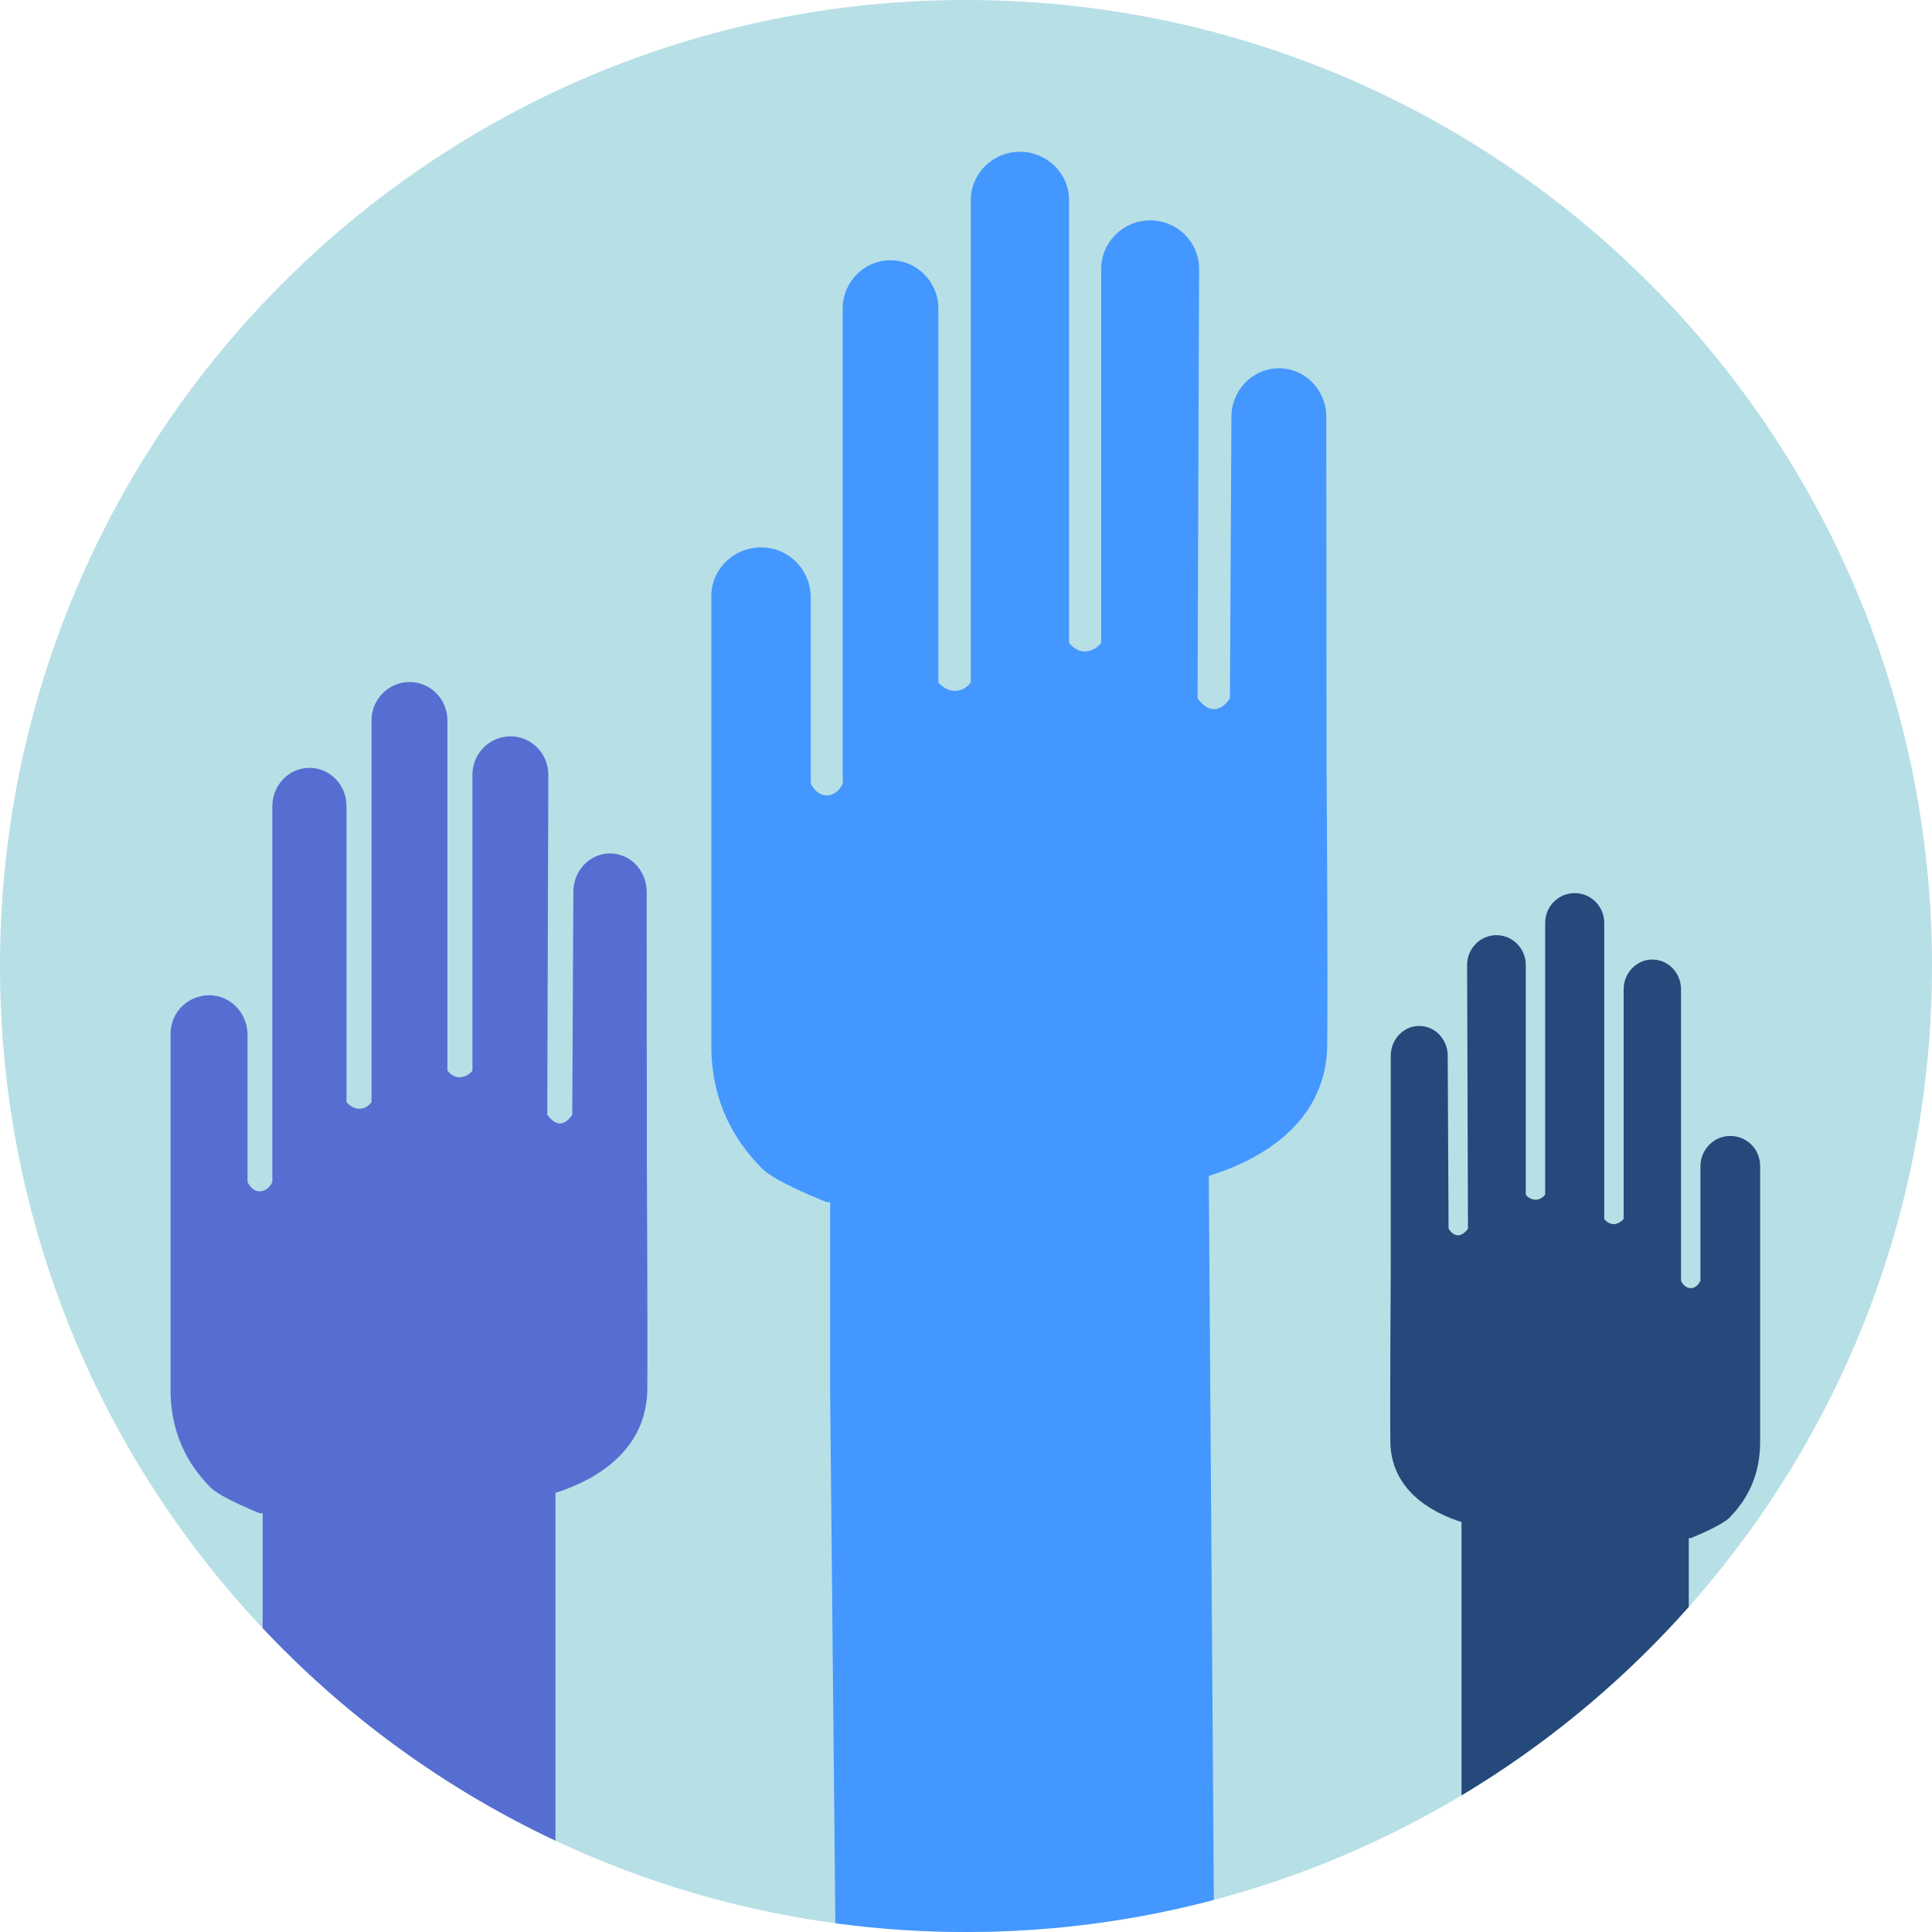
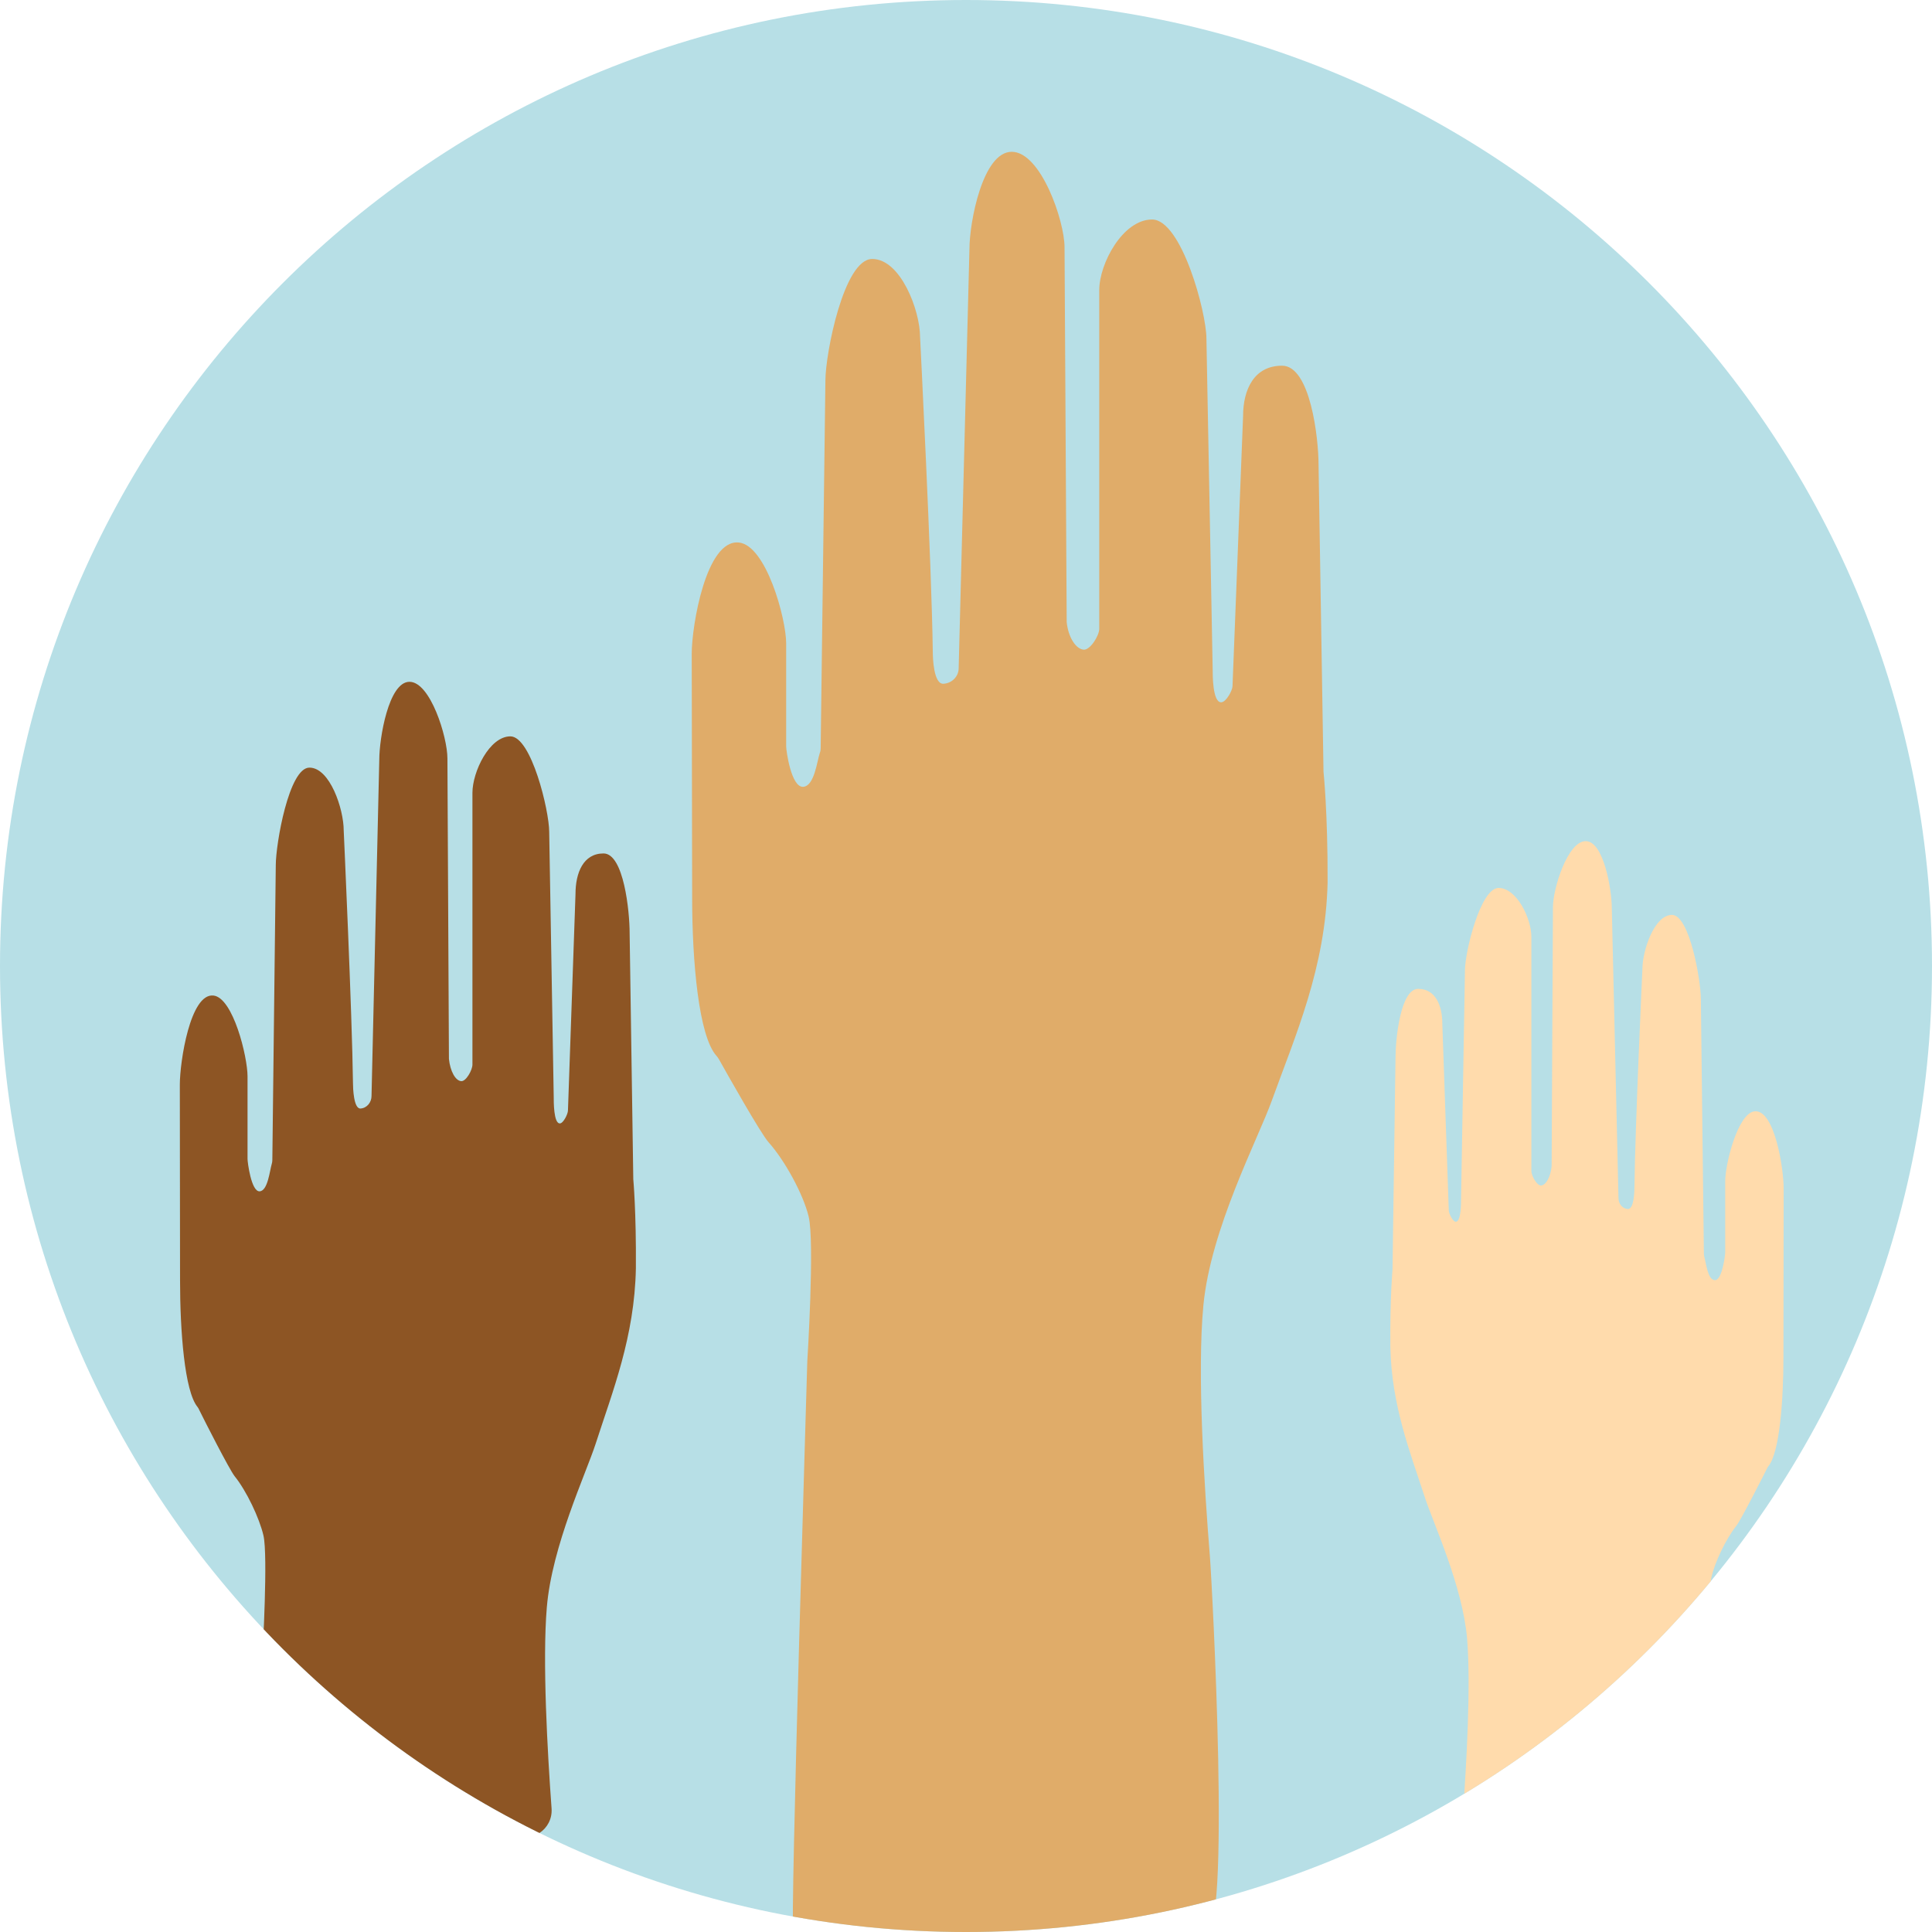
<svg xmlns="http://www.w3.org/2000/svg" xmlns:xlink="http://www.w3.org/1999/xlink" version="1.1" id="Layer_1" x="0px" y="0px" viewBox="0 0 896 896" style="enable-background:new 0 0 896 896;" xml:space="preserve">
  <style type="text/css">
	.st0{clip-path:url(#SVGID_2_);}
	.st1{fill:#B7DFE6;}
- 	.st2{fill:#566ED1;}
- 	.st3{fill:#25497A;}
- 	.st4{fill:#4497FF;}
+ 	.st2{fill:#8D5524;}
+ 	.st3{fill:#FFDBAC;}
+ 	.st4{fill:#E0AC69;}
</style>
  <g>
-     <defs>
-       <circle id="SVGID_1_" cx="448" cy="448" r="448" />
-     </defs>
-     <clipPath id="SVGID_2_">
-       <use xlink:href="#SVGID_1_" style="overflow:visible;" />
-     </clipPath>
-     <g class="st0">
-       <circle class="st1" cx="448" cy="448" r="448" />
-       <g>
-         <path class="st2" d="M300,540.3L300,540.3l-0.1-126.7c0-9.9-7.6-17.8-17-17.8c-9.4,0-17,8-17,17.8l-0.5,103.3     c0,0-2.2,4.1-5.7,4.1c-3.4,0-5.9-4.1-5.9-4.1l0.5-157.6c0-9.9-7.9-17.8-17.6-17.8c-9.7,0-17.6,8-17.6,17.8l0,137.2     c0,0-2,3.1-6.1,3.1c-3.3,0-5.5-3.1-5.5-3.1l0-162.4c0-9.9-7.9-17.8-17.6-17.8h0c-9.7,0-17.6,8-17.6,17.8v177c0,0-1.9,3.1-5.7,3.1     c-3.4,0.1-5.9-3.1-5.9-3.1V373.9c0-9.9-7.7-17.8-17.2-17.8h0c-9.5,0-17.2,8-17.2,17.8V539c0,0.4,0,8.7,0,9.2c0,0-1.8,4.3-5.9,4.3     c-3.7,0-5.6-4.3-5.6-4.3v-68.3c0-9.2-6.7-17.2-15.8-18.2c-10.8-1.2-19.9,7.2-19.9,17.7v165.1c0,24.2,11.6,38.1,17.9,44.7     c0,0,0,0,0,0c4.3,5.1,23.5,12.6,23.5,12.6s0.4,0,1.3,0v66.9c0,0,40.7,38.2,55.9,48.8c18.7,13,79.9,43.6,79.9,43.6V692.3     c0.2-0.1,0.4-0.1,0.7-0.2c11.5-3.7,41.3-15.6,41.9-47.4C300.4,618.6,300,540.3,300,540.3z" />
-         <path class="st3" d="M645,587.9L645,587.9l0-98.3c0-7.6,5.9-13.8,13.2-13.8s13.2,6.2,13.2,13.8l0.4,80.2c0,0,1.7,3.1,4.4,3.1     c2.6,0,4.6-3.1,4.6-3.1l-0.4-122.3c0-7.6,6.1-13.8,13.6-13.8s13.6,6.2,13.6,13.8l0,106.5c0,0,1.5,2.4,4.7,2.4     c2.6,0,4.3-2.4,4.3-2.4l0-126c0-7.6,6.1-13.8,13.7-13.8h0c7.6,0,13.7,6.2,13.7,13.8v137.3c0,0,1.5,2.4,4.4,2.4     c2.7,0,4.6-2.4,4.6-2.4V458.8c0-7.6,6-13.8,13.3-13.8h0c7.4,0,13.3,6.2,13.3,13.8v128.1c0,0.3,0,6.8,0,7.1c0,0,1.4,3.4,4.6,3.4     c2.9,0,4.4-3.4,4.4-3.4v-53c0-7.1,5.2-13.3,12.3-14.1c8.4-0.9,15.4,5.6,15.4,13.8v128.1c0,18.8-9,29.6-13.9,34.7c0,0,0,0,0,0     c-3.4,3.9-18.2,9.8-18.2,9.8s-0.3,0-1,0v51.9c0,0-31.5,29.6-43.4,37.9c-14.5,10.1-62,33.8-62,33.8v-131c-0.2-0.1-0.3-0.1-0.5-0.2     c-9-2.9-32-12.1-32.5-36.8C644.6,648.7,645,587.9,645,587.9z" />
-         <path class="st4" d="M615.2,353.4L615.2,353.4l-0.1-160.1c0-12.5-9.9-22.5-22-22.5s-22,10.1-22,22.5l-0.7,130.5     c0,0-2.9,5.1-7.4,5.1c-4.4,0-7.6-5.1-7.6-5.1l0.7-199.1c0-12.5-10.2-22.5-22.7-22.5s-22.7,10.1-22.7,22.5l0,173.4     c0,0-2.5,4-7.8,4c-4.3,0-7.1-4-7.1-4l0-205.2c0-12.5-10.2-22.5-22.8-22.5h0c-12.6,0-22.8,10.1-22.8,22.5v223.6     c0,0-2.5,3.9-7.3,3.9c-4.5,0.1-7.7-3.9-7.7-3.9V143.2c0-12.5-10-22.5-22.2-22.5h0c-12.3,0-22.2,10.1-22.2,22.5v208.6     c0,0.6,0,11,0.1,11.6c0,0-2.3,5.5-7.6,5.5c-4.8,0-7.3-5.5-7.3-5.5V277c0-11.6-8.7-21.7-20.4-23c-13.9-1.5-25.7,9.1-25.7,22.4V485     c0,30.6,15,48.1,23.1,56.5c0,0,0,0,0,0c5.6,6.4,30.4,16,30.4,16s0.6,0,1.6,0v88.4l2.5,255.1c24.1,12.6,175.5-11.6,175.5-11.6     l-2.4-344c0.3-0.1,0.6-0.2,0.8-0.3c14.9-4.7,53.4-19.7,54.1-59.9C615.9,452.3,615.2,353.4,615.2,353.4z" />
+     <g>
+       <defs>
+         <circle id="SVGID_1_" cx="448" cy="448" r="448" />
+       </defs>
+       <clipPath id="SVGID_2_">
+         <use xlink:href="#SVGID_1_" style="overflow:visible;" />
+       </clipPath>
+       <g class="st0">
+         <circle class="st1" cx="448" cy="448" r="448" />
+         <g>
+           <path class="st2" d="M293.7,546.9L293.7,546.9L292,432.6c0-9.9-2.7-36.8-12.1-36.8s-13,9-13,18.8L263.4,515c0,1.6-2.1,5.9-3.7,6      c-3,0.2-2.9-10.5-2.9-12.2l-2.1-123c0-9.9-8.3-44.3-18-44.3c-9.7,0-17.6,16.4-17.6,26.2v126c0,2.6-3,7.9-5.2,7.7      c-2.7-0.2-5.1-4.6-5.7-10.3l-0.7-139.4c0-9.9-7.9-35.5-17.6-35.5l0,0c-9.7,0-14,26.3-14,36.1l-3.6,156c0,2.9-2.1,5.6-5.1,5.8      c-3.2,0.2-3.5-9.5-3.5-11.8c-0.4-32.1-4.3-117.2-4.3-117.2c0-9.9-6.4-29.1-15.9-29.1l0,0c-9.5,0-15.6,35.4-15.6,45.2l-1.6,136.8      c0,0.6-0.1,1.3-0.3,1.9c-0.9,3-1.8,12.4-5.6,12.6c-3.9,0.2-5.6-13.6-5.6-15v-38.3c0-9.2-6.7-36.5-15.8-37.5      c-10.8-1.2-15.6,30.8-15.6,41.3l0.1,90.7c0,23.7,2.1,51.5,8.1,58.8c0.3,0.4,0.6,0.9,0.8,1.4c2.4,4.9,13.9,27.5,16.4,30.7      c5.5,6.8,11.5,19.4,13.4,27.6c2.1,9.3-0.4,53.9-0.4,53.9c0,1.6,0.7,3.2,1.9,4.3c8.1,7.6,40.8,37.8,54,47.1      c11.7,8.1,40.1,23.2,59.7,33.3c8.8,4.5,19.1-2.3,18.4-12.1c-1.9-26-4.3-68.4-2.2-93.3c2.4-28.5,18.1-61.8,22.7-76      c7.8-24.2,18-49.4,18.6-81.2C295.1,562,293.7,546.9,293.7,546.9z" />
+           <path class="st3" d="M645.8,588.9L645.8,588.9l1.4-98.5c0-8.5,2.3-31.8,10.5-31.8c8.1,0,11.2,7.8,11.2,16.2l3,86.6      c0,1.3,1.8,5.1,3.2,5.2c2.6,0.1,2.5-9.1,2.5-10.5l1.8-106.1c0-8.5,7.2-38.2,15.6-38.2c8.4,0,15.2,14.2,15.2,22.6v108.7      c0,2.2,2.6,6.8,4.5,6.7c2.3-0.2,4.4-4,4.9-8.9l0.6-120.2c0-8.5,6.8-30.6,15.2-30.6l0,0c8.4,0,12.1,22.7,12.1,31.1l3.1,134.5      c0,2.5,1.8,4.9,4.4,5c2.8,0.1,3-8.2,3-10.2c0.3-27.7,3.7-101.1,3.7-101.1c0-8.5,5.5-25.1,13.7-25.1l0,0c8.2,0,13.4,30.5,13.4,39      l1.4,118c0,0.5,0.1,1.1,0.2,1.6c0.8,2.6,1.5,10.7,4.9,10.8c3.4,0.1,4.8-11.7,4.8-12.9v-33c0-7.9,5.8-31.5,13.6-32.4      c9.3-1,13.5,26.6,13.5,35.7l-0.1,78.2c0,20.4-1.8,44.4-7,50.7c-0.3,0.4-0.5,0.8-0.7,1.2c-2.1,4.2-12,23.7-14.2,26.5      c-4.7,5.9-9.9,16.7-11.5,23.8c-1.8,8,0.4,46.5,0.4,46.5c0,1.4-0.6,2.7-1.6,3.7c-7,6.5-35.2,32.6-46.6,40.6      c-10.1,7-34.6,20-51.5,28.7c-7.6,3.9-16.5-2-15.9-10.5c1.6-22.4,3.7-59,1.9-80.5c-2.1-24.5-15.6-53.3-19.6-65.6      c-6.8-20.9-15.5-42.6-16-70C644.6,601.9,645.8,588.9,645.8,588.9z" />
+           <path class="st4" d="M613.8,357.9L613.8,357.9l-2.3-142.4c0-12.3-3.8-45.9-16.9-45.9c-13.1,0-18.1,11.2-18.1,23.4l-4.9,125.2      c0,1.9-2.9,7.4-5.2,7.5c-4.1,0.2-4-13.1-4-15.2L559.5,157c0-12.3-11.6-55.2-25.2-55.2s-24.5,20.5-24.5,32.7v157.1      c0,3.2-4.2,9.9-7.2,9.7c-3.7-0.3-7.2-5.8-7.9-12.8l-1-173.8c0-12.3-11-44.3-24.5-44.3l0,0c-13.5,0-19.6,32.8-19.6,45l-5,194.5      c0,3.7-3,7-7.1,7.2c-4.5,0.2-4.9-11.9-4.9-14.7c-0.5-40.1-5.9-146.1-5.9-146.1c0-12.3-9-36.2-22.2-36.2l0,0      c-13.2,0-21.7,44.1-21.7,56.3l-2.2,170.5c0,0.8-0.1,1.6-0.4,2.3c-1.3,3.8-2.5,15.5-7.8,15.7c-5.5,0.2-7.8-16.9-7.8-18.7v-47.8      c0-11.5-9.3-45.6-22-46.8c-15.1-1.5-21.8,38.5-21.8,51.6l0.2,113.1c0,29.5,3,64.2,11.3,73.4c0.5,0.5,0.8,1.1,1.2,1.7      c3.4,6.1,19.3,34.3,22.9,38.3c7.6,8.5,16.1,24.1,18.6,34.4c2.9,11.6-0.6,67.2-0.6,67.2c0,2-8.1,263.3-6.5,264.7      c11.3,9.5,74.6-5.3,93,6.3c16.3,10.2,70.7-18.9,98-6.3c12.2,5.6,3.2-162.1,2.2-174.3c-2.6-32.4-6-85.3-3-116.4      c3.4-35.5,25.3-77,31.7-94.8c10.9-30.2,25-61.6,25.9-101.3C615.8,376.7,613.8,357.9,613.8,357.9z" />
+         </g>
      </g>
    </g>
  </g>
</svg>
